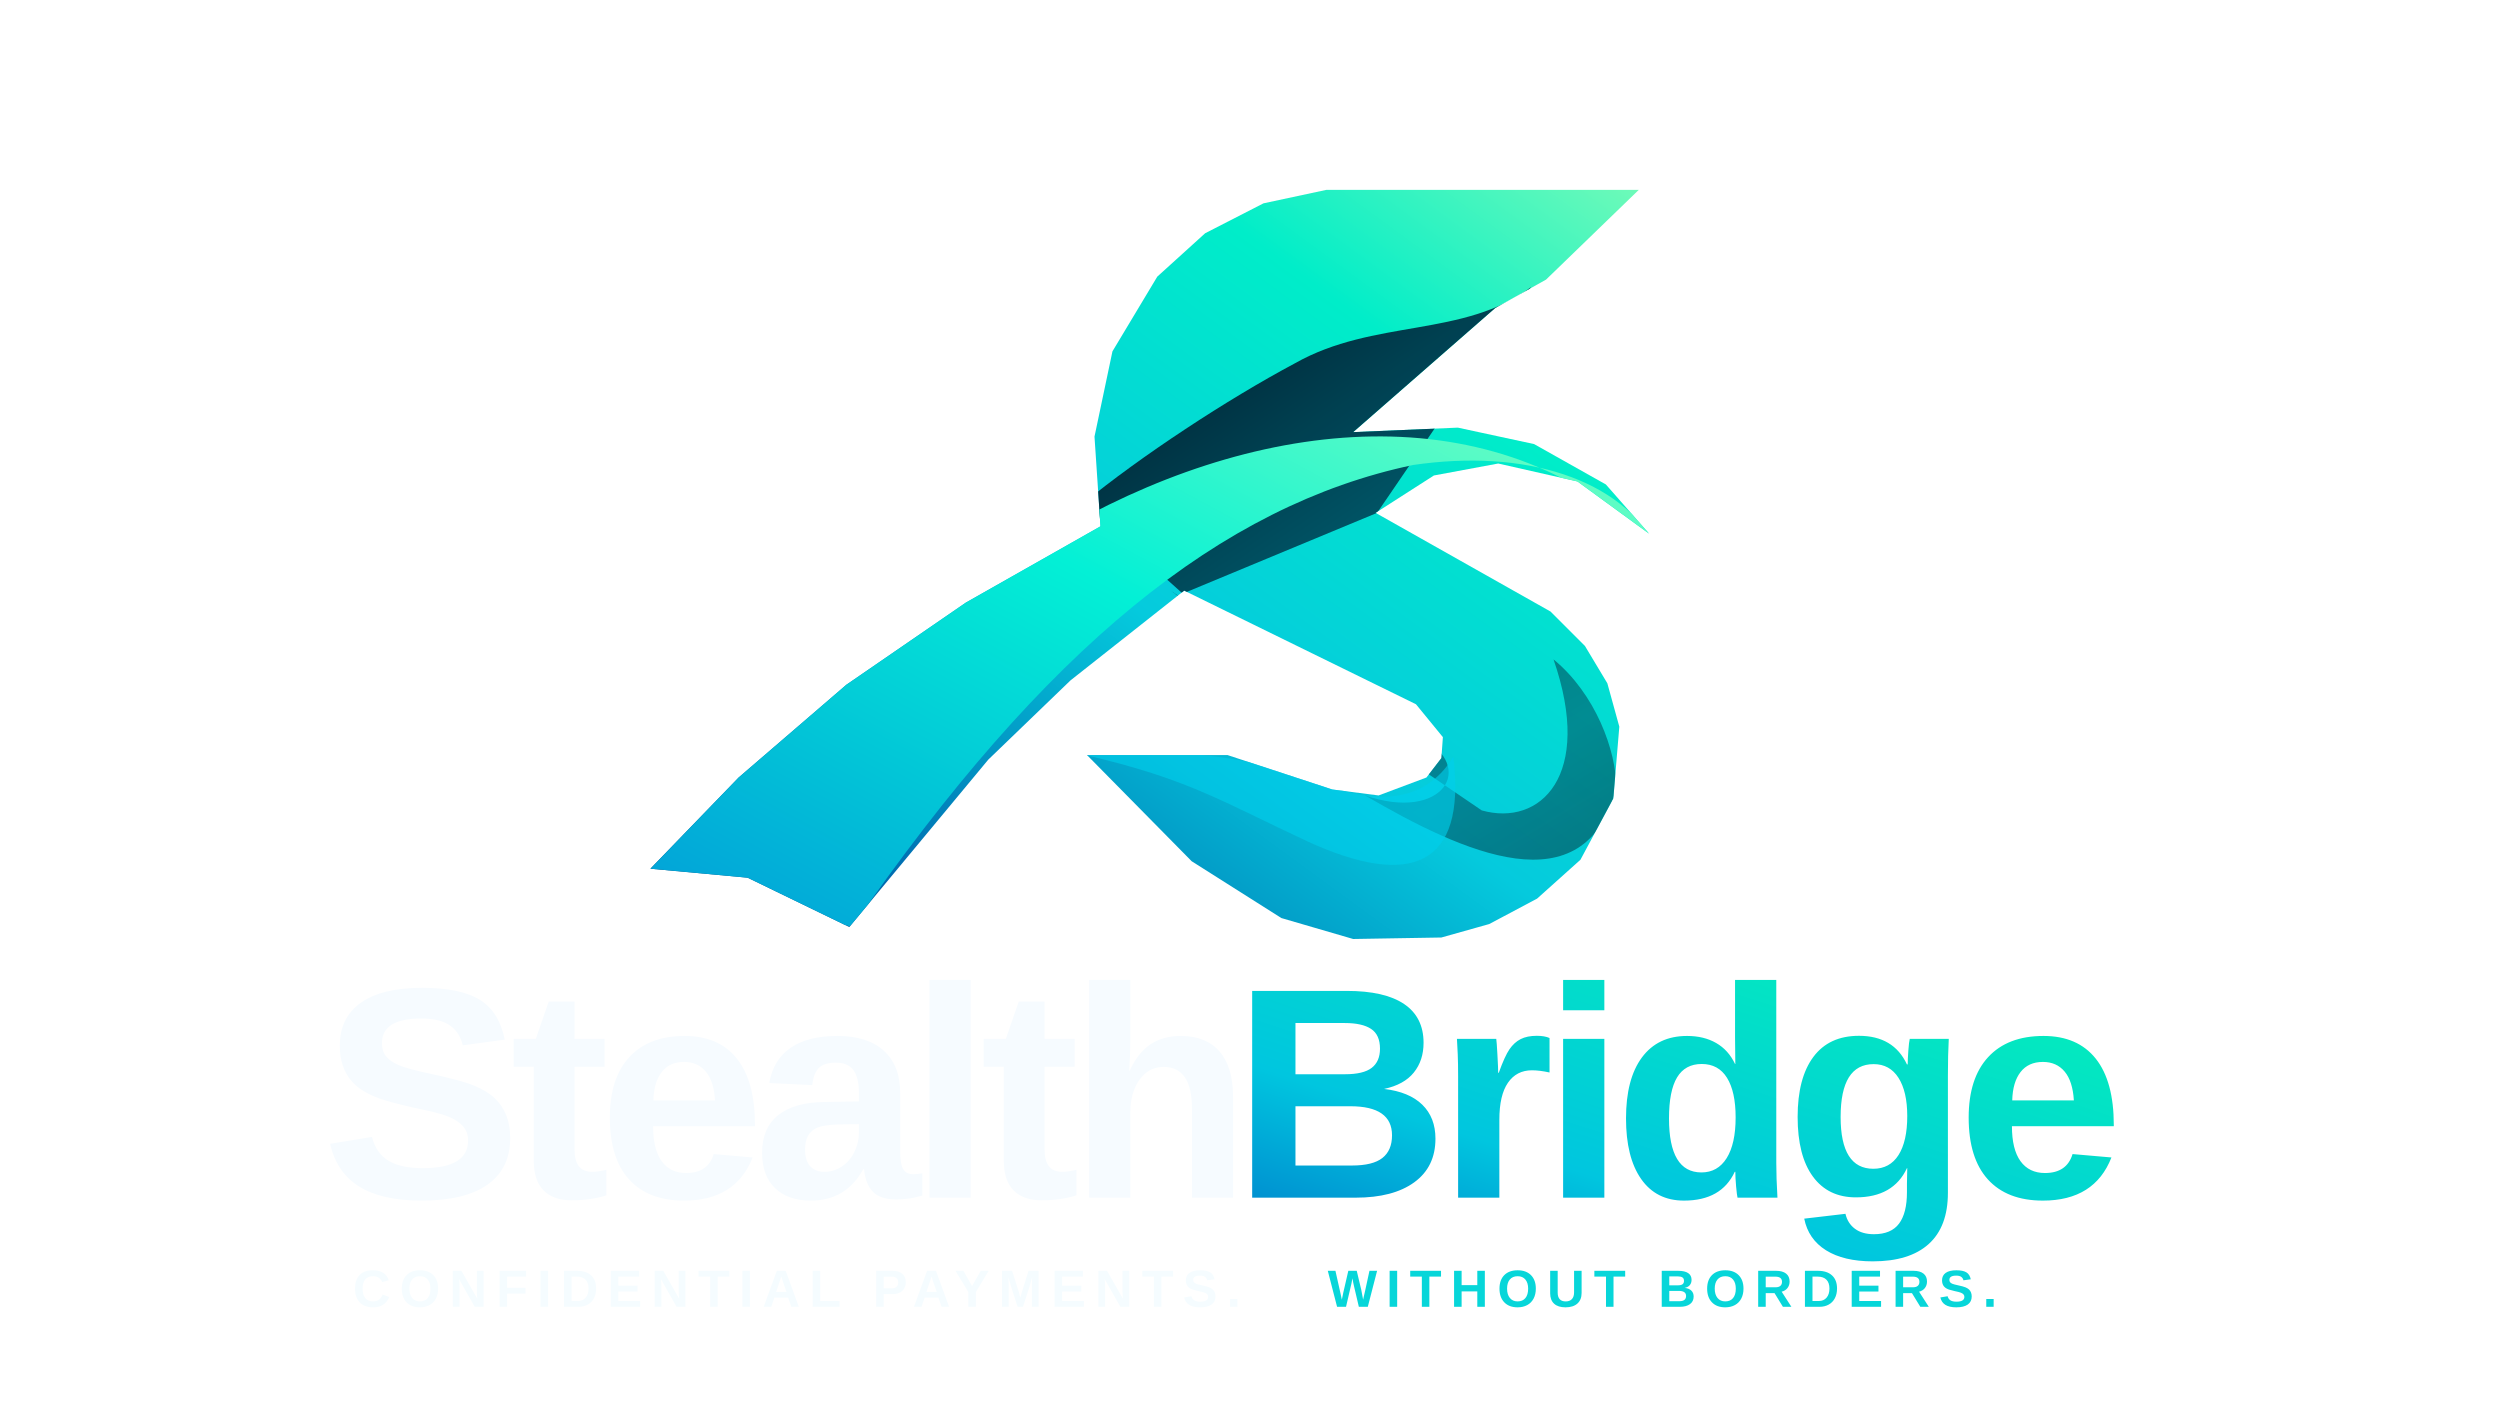
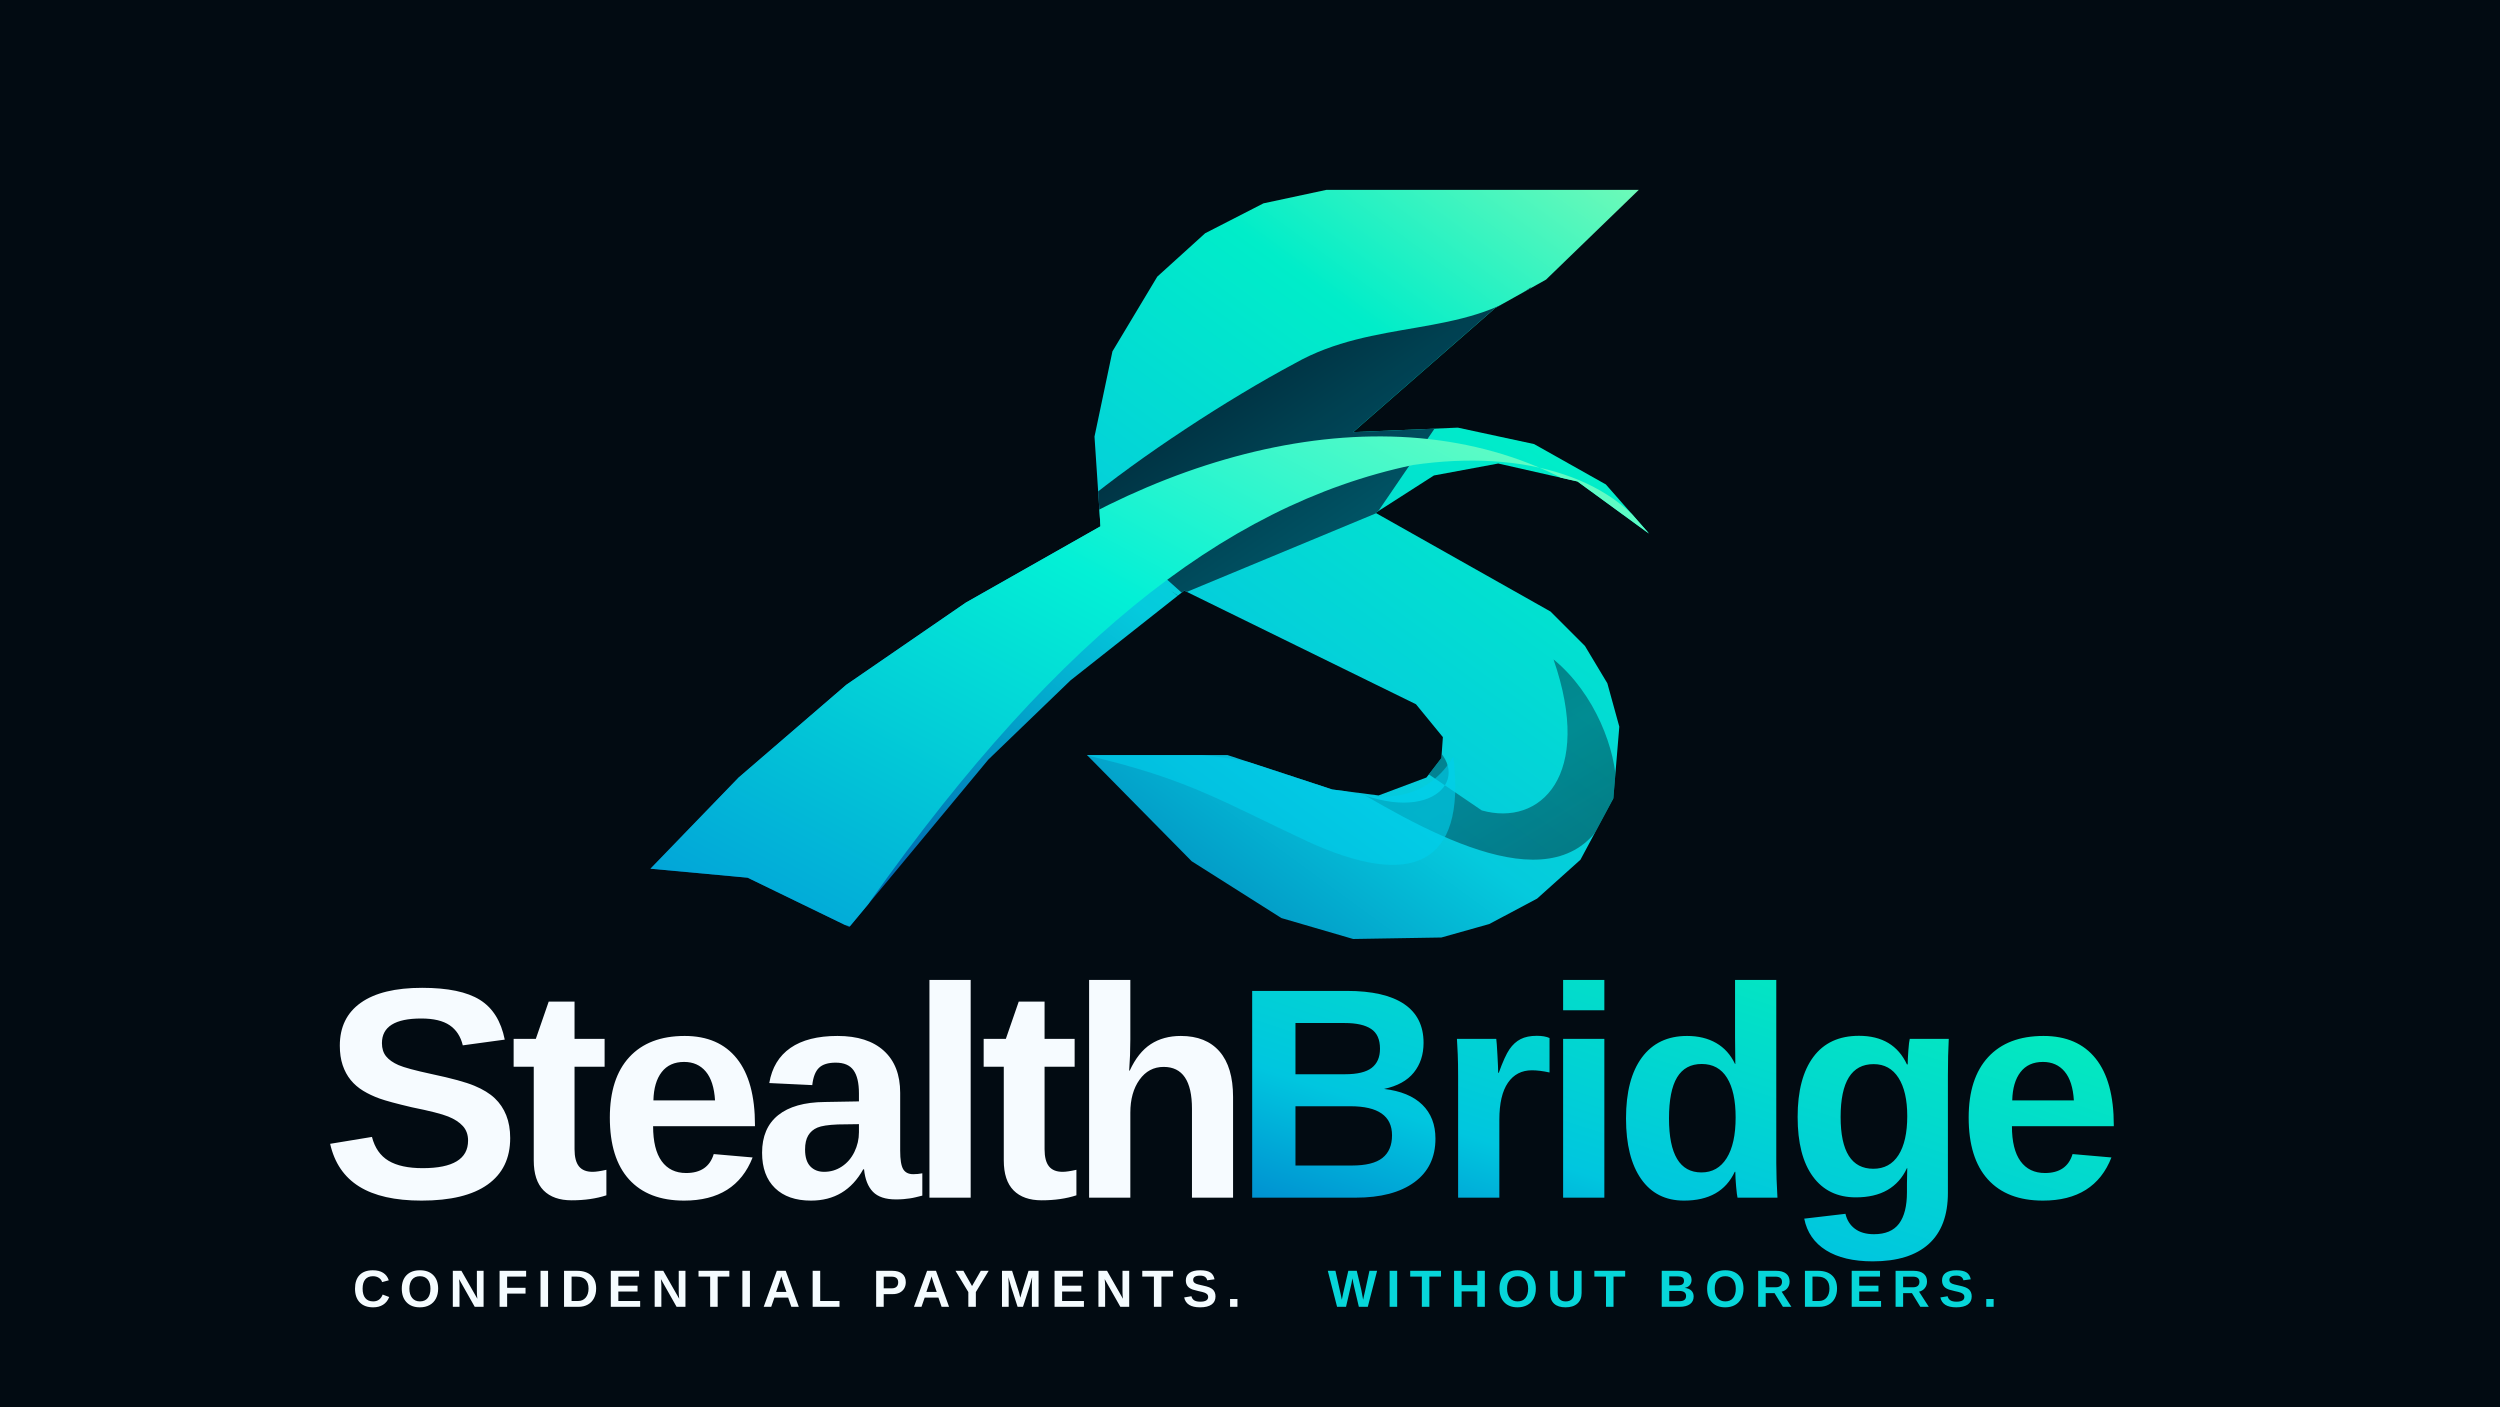
<svg xmlns="http://www.w3.org/2000/svg" viewBox="0 0 1672 941" role="img" aria-labelledby="title desc">
  <defs>
    <linearGradient id="wing" x1="0" y1="1" x2="1" y2="0">
      <stop offset="0" stop-color="#041a38" />
      <stop offset=".19" stop-color="#006bb0" />
      <stop offset=".46" stop-color="#05cadd" />
      <stop offset=".73" stop-color="#00edc9" />
      <stop offset="1" stop-color="#96ffb2" />
    </linearGradient>
    <linearGradient id="high" x1="0" y1=".9" x2="1" y2="0">
      <stop offset="0" stop-color="#02a4d8" />
      <stop offset=".55" stop-color="#03f0d6" />
      <stop offset="1" stop-color="#76ffc0" />
    </linearGradient>
    <linearGradient id="depth" x1="0" y1="0" x2="1" y2="1">
      <stop offset="0" stop-color="#001224" />
      <stop offset=".7" stop-color="#005364" />
      <stop offset="1" stop-color="#013944" />
    </linearGradient>
    <linearGradient id="bridge" x1="0" y1="1" x2="1" y2="0">
      <stop offset="0" stop-color="#0078ca" />
      <stop offset=".35" stop-color="#00c6df" />
      <stop offset="1" stop-color="#04f2b7" />
    </linearGradient>
    <clipPath id="icon">
      <path d="M1096,127 L887,127 L845,136 L806,156 L774,185 L744,235 L732,292 L736,352 L646,403 L566,458 L494,520 L435,581 L500,587 L568,620 L661,508 L716,455 L792,395 L947,471 L965,493 L964,507 L954,520 L922,532 L891,528 L821,505 L727,505 L797,576 L857,614 L905,628 L964,627 L996,618 L1028,601 L1057,575 L1079,534 L1083,486 L1075,457 L1060,432 L1037,409 L920,343 L959,318 L1002,310 L1055,322 L1103,357 L1074,324 L1026,297 L975,286 L905,289 L1000,206 L1034,187 Z" />
    </clipPath>
  </defs>
+   <rect width="1672" height="941" fill="#020b12" />
  <g clip-path="url(#icon)">
    <rect x="400" y="100" width="770" height="560" fill="url(#wing)" />
    <path d="M724 337 C763 305 821 267 866 243 C919 213 979 226 1024 192 L921 343 L791 397 Z" fill="url(#depth)" opacity=".99" />
    <path d="M716 351 C850 276 1006 263 1109 367 C1084 320 1020 300 945 311 C817 338 699 433 570 620 L434 581 C510 490 622 415 716 351Z" fill="url(#high)" />
    <path d="M783 395 C836 432 897 472 950 493 C988 513 965 550 913 532 C978 570 1060 608 1081 527 C1081 502 1067 464 1039 441 C1066 519 1030 553 991 542 C938 506 864 456 783 395Z" fill="url(#depth)" opacity=".58" />
    <path d="M726 505 C809 499 846 510 893 527 C927 539 956 533 972 506 C981 580 943 594 875 563 C817 536 795 521 726 505Z" fill="#00ceeb" opacity=".62" />
  </g>
  <g font-family="Arial, Helvetica, sans-serif" font-weight="800" letter-spacing="-8" font-size="201">
    <text x="215" y="801" fill="#f6fbff">Stealth</text>
    <text x="824" y="801" fill="url(#bridge)">Bridge</text>
  </g>
  <g font-family="Arial, Helvetica, sans-serif" font-size="35" font-weight="600" letter-spacing="6">
    <text x="236" y="874" fill="#f5fcff">CONFIDENTIAL PAYMENTS.</text>
    <text x="888" y="874" fill="#07d6d9">WITHOUT BORDERS.</text>
  </g>
</svg>
